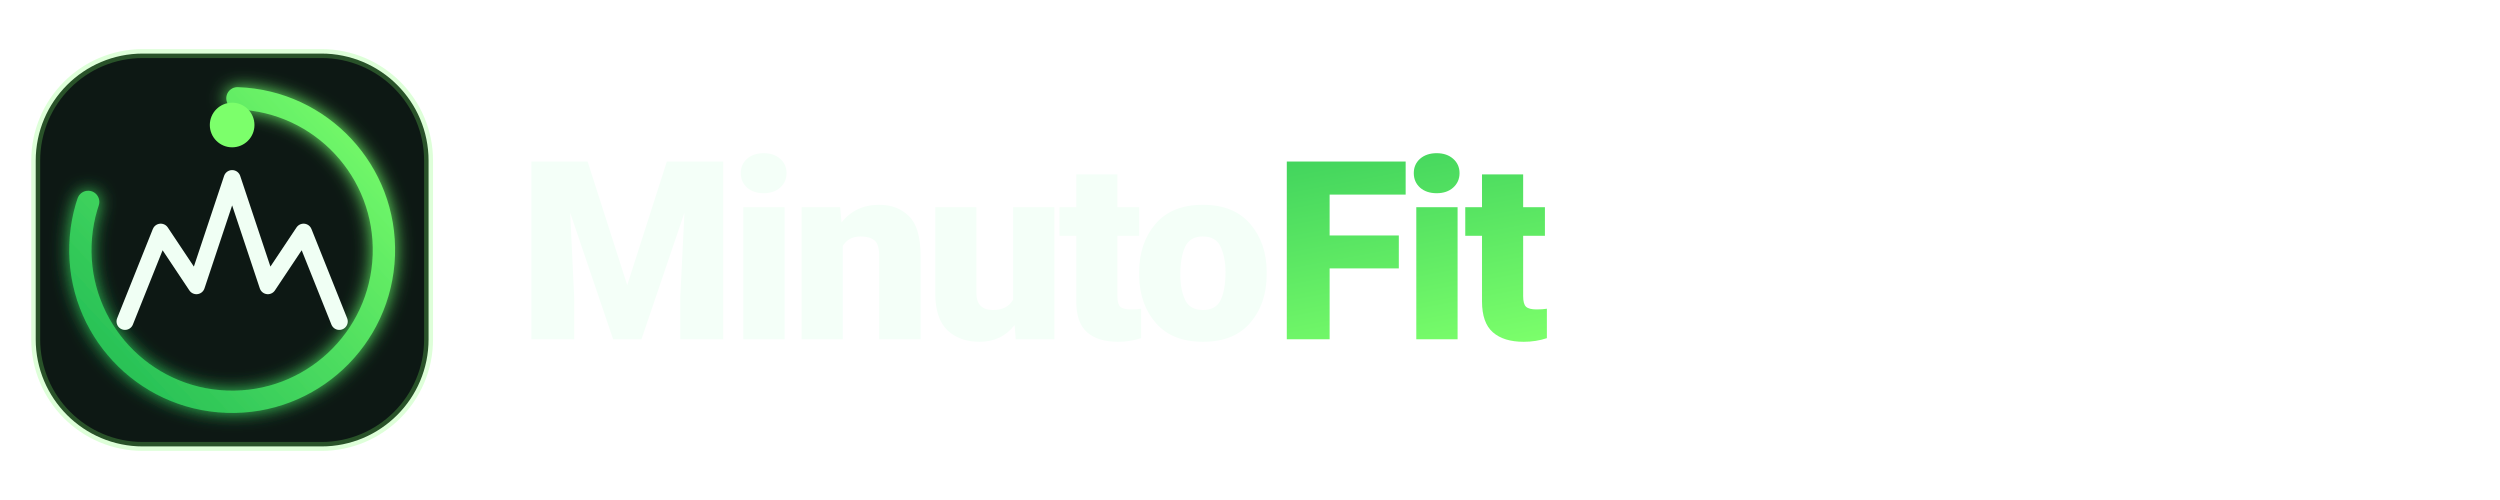
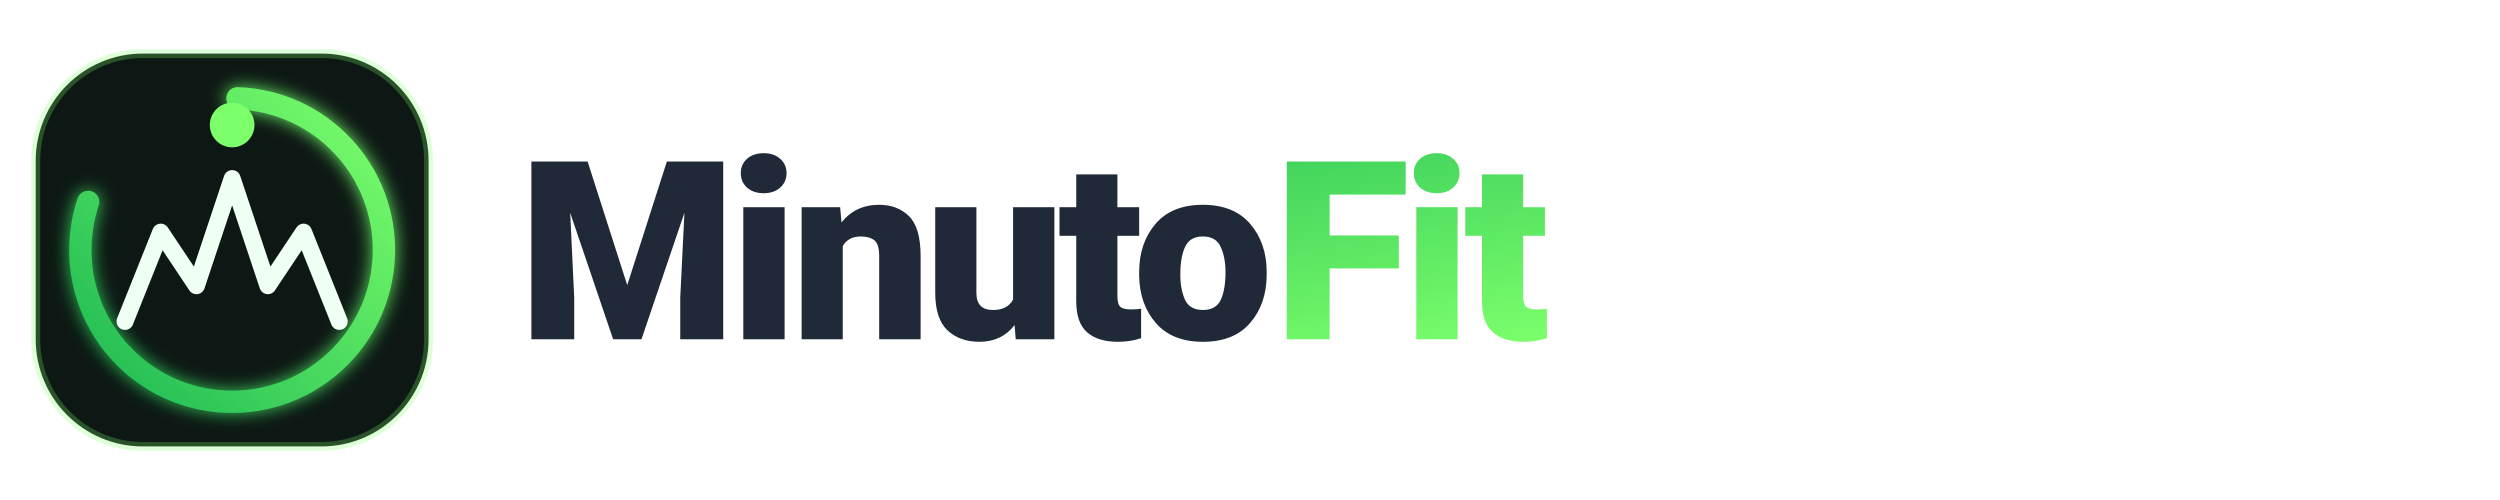
<svg xmlns="http://www.w3.org/2000/svg" viewBox="0 0 280 56" role="img" aria-label="MinutoFit">
  <defs>
    <linearGradient id="mfl-g" x1="0%" y1="0%" x2="100%" y2="100%">
      <stop offset="0%" stop-color="#1DB954" />
      <stop offset="100%" stop-color="#7CFF6B" />
    </linearGradient>
    <filter id="mfl-glow" x="-40%" y="-40%" width="180%" height="180%">
      <feGaussianBlur stdDeviation="1" result="blur" />
      <feMerge>
        <feMergeNode in="blur" />
        <feMergeNode in="SourceGraphic" />
      </feMerge>
    </filter>
  </defs>
  <g transform="translate(4,6)">
    <rect width="44" height="44" rx="12" fill="#0d1814" stroke="rgba(124,255,107,0.25)" stroke-width="1" />
    <circle cx="22" cy="22" r="17" fill="none" stroke="url(#mfl-g)" stroke-width="2.5" stroke-dasharray="85 24" stroke-linecap="round" transform="rotate(-88 22 22)" filter="url(#mfl-glow)" />
    <circle cx="22" cy="8" r="2.5" fill="#7CFF6B" />
    <path d="M10 30 L14 20 L18 26 L22 14 L26 26 L30 20 L34 30" fill="none" stroke="#f0fff4" stroke-width="1.9" stroke-linecap="round" stroke-linejoin="round" />
  </g>
-   <text x="58" y="38" fill="#f4fff8" font-family="system-ui, -apple-system, 'Segoe UI', Roboto, Ubuntu, sans-serif" font-size="28" font-weight="800" letter-spacing="-0.03em">Minuto<tspan fill="url(#mfl-g)">Fit</tspan>
+   <text x="58" y="38" fill="#1F2937" font-family="system-ui, -apple-system, 'Segoe UI', Roboto, Ubuntu, sans-serif" font-size="28" font-weight="800" letter-spacing="-0.03em">Minuto<tspan fill="url(#mfl-g)">Fit</tspan>
  </text>
</svg>
